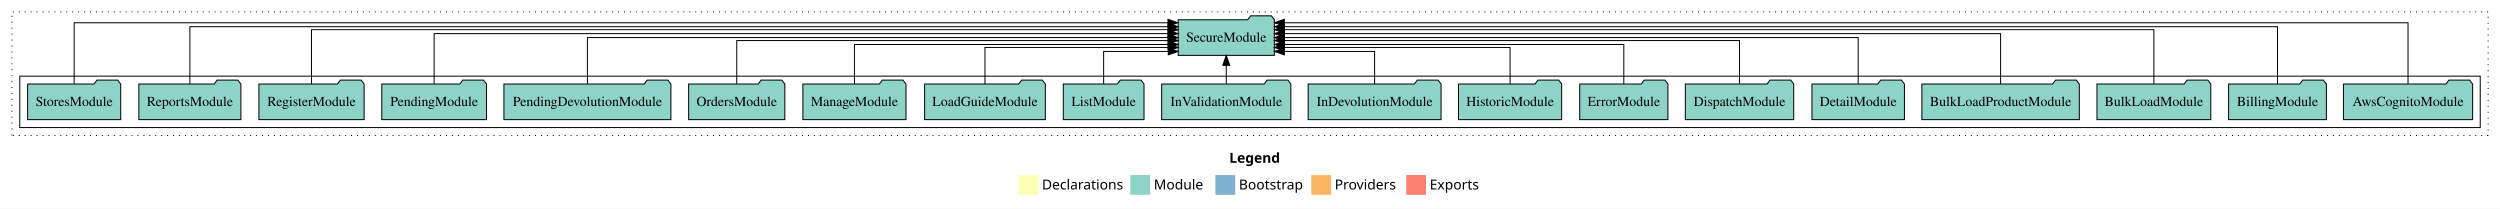
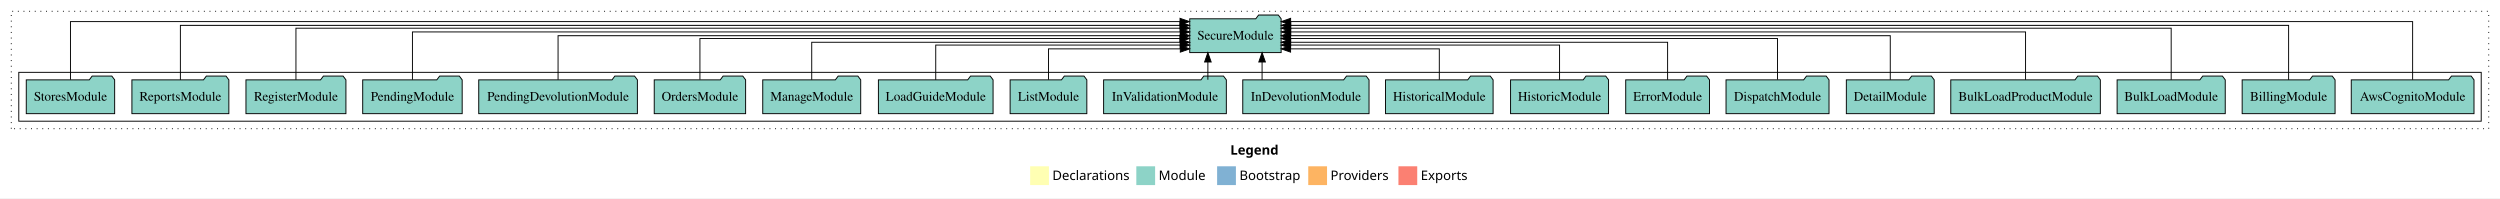
- <svg xmlns="http://www.w3.org/2000/svg" width="2528pt" height="211pt" viewBox="0.00 0.00 2528.00 211.00">
+ <svg xmlns="http://www.w3.org/2000/svg" width="2661pt" height="211pt" viewBox="0.00 0.00 2661.00 211.00">
  <g id="graph0" class="graph" transform="scale(1 1) rotate(0) translate(4 207)">
-     <polygon fill="#ffffff" stroke="transparent" points="-4,4 -4,-207 2524,-207 2524,4 -4,4" />
-     <text text-anchor="start" x="1239.009" y="-42.4" font-family="sans-serif" font-weight="bold" font-size="14.00" fill="#000000">Legend</text>
-     <polygon fill="#ffffb3" stroke="transparent" points="1026,-10 1026,-30 1046,-30 1046,-10 1026,-10" />
-     <text text-anchor="start" x="1049.629" y="-15.4" font-family="sans-serif" font-size="14.00" fill="#000000">  Declarations</text>
-     <polygon fill="#8dd3c7" stroke="transparent" points="1139,-10 1139,-30 1159,-30 1159,-10 1139,-10" />
-     <text text-anchor="start" x="1162.725" y="-15.4" font-family="sans-serif" font-size="14.00" fill="#000000">  Module</text>
-     <polygon fill="#80b1d3" stroke="transparent" points="1225,-10 1225,-30 1245,-30 1245,-10 1225,-10" />
-     <text text-anchor="start" x="1248.781" y="-15.4" font-family="sans-serif" font-size="14.00" fill="#000000">  Bootstrap</text>
-     <polygon fill="#fdb462" stroke="transparent" points="1322,-10 1322,-30 1342,-30 1342,-10 1322,-10" />
-     <text text-anchor="start" x="1345.673" y="-15.4" font-family="sans-serif" font-size="14.00" fill="#000000">  Providers</text>
-     <polygon fill="#fb8072" stroke="transparent" points="1418,-10 1418,-30 1438,-30 1438,-10 1418,-10" />
-     <text text-anchor="start" x="1441.726" y="-15.4" font-family="sans-serif" font-size="14.00" fill="#000000">  Exports</text>
+     <polygon fill="#ffffff" stroke="transparent" points="-4,4 -4,-207 2657,-207 2657,4 -4,4" />
+     <text text-anchor="start" x="1305.509" y="-42.4" font-family="sans-serif" font-weight="bold" font-size="14.00" fill="#000000">Legend</text>
+     <polygon fill="#ffffb3" stroke="transparent" points="1092.5,-10 1092.5,-30 1112.5,-30 1112.5,-10 1092.5,-10" />
+     <text text-anchor="start" x="1116.129" y="-15.4" font-family="sans-serif" font-size="14.00" fill="#000000">  Declarations</text>
+     <polygon fill="#8dd3c7" stroke="transparent" points="1205.5,-10 1205.5,-30 1225.5,-30 1225.5,-10 1205.5,-10" />
+     <text text-anchor="start" x="1229.225" y="-15.4" font-family="sans-serif" font-size="14.00" fill="#000000">  Module</text>
+     <polygon fill="#80b1d3" stroke="transparent" points="1291.5,-10 1291.5,-30 1311.5,-30 1311.5,-10 1291.5,-10" />
+     <text text-anchor="start" x="1315.281" y="-15.4" font-family="sans-serif" font-size="14.00" fill="#000000">  Bootstrap</text>
+     <polygon fill="#fdb462" stroke="transparent" points="1388.5,-10 1388.5,-30 1408.5,-30 1408.5,-10 1388.5,-10" />
+     <text text-anchor="start" x="1412.173" y="-15.4" font-family="sans-serif" font-size="14.00" fill="#000000">  Providers</text>
+     <polygon fill="#fb8072" stroke="transparent" points="1484.5,-10 1484.5,-30 1504.5,-30 1504.5,-10 1484.5,-10" />
+     <text text-anchor="start" x="1508.226" y="-15.4" font-family="sans-serif" font-size="14.00" fill="#000000">  Exports</text>
    <g id="clust1" class="cluster">
-       <polygon fill="none" stroke="#000000" stroke-dasharray="1,5" points="8,-70 8,-195 2512,-195 2512,-70 8,-70" />
+       <polygon fill="none" stroke="#000000" stroke-dasharray="1,5" points="8,-70 8,-195 2645,-195 2645,-70 8,-70" />
    </g>
    <g id="clust3" class="cluster">
-       <polygon fill="none" stroke="#000000" points="16,-78 16,-130 2504,-130 2504,-78 16,-78" />
+       <polygon fill="none" stroke="#000000" points="16,-78 16,-130 2637,-130 2637,-78 16,-78" />
    </g>
    <g id="node1" class="node">
-       <polygon fill="#8dd3c7" stroke="#000000" points="2496.326,-122 2493.326,-126 2472.326,-126 2469.326,-122 2365.674,-122 2365.674,-86 2496.326,-86 2496.326,-122" />
-       <text text-anchor="middle" x="2431" y="-99.8" font-family="Times,serif" font-size="14.00" fill="#000000">AwsCognitoModule</text>
+       <polygon fill="#8dd3c7" stroke="#000000" points="2629.326,-122 2626.326,-126 2605.326,-126 2602.326,-122 2498.674,-122 2498.674,-86 2629.326,-86 2629.326,-122" />
+       <text text-anchor="middle" x="2564" y="-99.8" font-family="Times,serif" font-size="14.00" fill="#000000">AwsCognitoModule</text>
    </g>
-     <g id="node20" class="node">
-       <polygon fill="#8dd3c7" stroke="#000000" points="1284.638,-187 1281.638,-191 1260.638,-191 1257.638,-187 1187.362,-187 1187.362,-151 1284.638,-151 1284.638,-187" />
-       <text text-anchor="middle" x="1236" y="-164.8" font-family="Times,serif" font-size="14.00" fill="#000000">SecureModule</text>
+     <g id="node21" class="node">
+       <polygon fill="#8dd3c7" stroke="#000000" points="1359.638,-187 1356.638,-191 1335.638,-191 1332.638,-187 1262.362,-187 1262.362,-151 1359.638,-151 1359.638,-187" />
+       <text text-anchor="middle" x="1311" y="-164.8" font-family="Times,serif" font-size="14.00" fill="#000000">SecureModule</text>
    </g>
    <g id="edge1" class="edge">
-       <path fill="none" stroke="#000000" d="M2431,-122.153C2431,-145.757 2431,-184 2431,-184 2431,-184 1294.699,-184 1294.699,-184" />
-       <polygon fill="#000000" stroke="#000000" points="1294.699,-180.5 1284.699,-184 1294.699,-187.5 1294.699,-180.5" />
+       <path fill="none" stroke="#000000" d="M2564,-122.153C2564,-145.757 2564,-184 2564,-184 2564,-184 1369.735,-184 1369.735,-184" />
+       <polygon fill="#000000" stroke="#000000" points="1369.735,-180.5 1359.735,-184 1369.735,-187.5 1369.735,-180.5" />
    </g>
    <g id="node2" class="node">
-       <polygon fill="#8dd3c7" stroke="#000000" points="2348.45,-122 2345.45,-126 2324.45,-126 2321.45,-122 2249.55,-122 2249.55,-86 2348.45,-86 2348.45,-122" />
-       <text text-anchor="middle" x="2299" y="-99.8" font-family="Times,serif" font-size="14.00" fill="#000000">BillingModule</text>
+       <polygon fill="#8dd3c7" stroke="#000000" points="2481.45,-122 2478.45,-126 2457.45,-126 2454.45,-122 2382.55,-122 2382.55,-86 2481.45,-86 2481.45,-122" />
+       <text text-anchor="middle" x="2432" y="-99.8" font-family="Times,serif" font-size="14.00" fill="#000000">BillingModule</text>
    </g>
    <g id="edge2" class="edge">
-       <path fill="none" stroke="#000000" d="M2299,-122.011C2299,-144.485 2299,-180 2299,-180 2299,-180 1294.787,-180 1294.787,-180" />
-       <polygon fill="#000000" stroke="#000000" points="1294.787,-176.5 1284.787,-180 1294.787,-183.5 1294.787,-176.5" />
+       <path fill="none" stroke="#000000" d="M2432,-122.011C2432,-144.485 2432,-180 2432,-180 2432,-180 1369.889,-180 1369.889,-180" />
+       <polygon fill="#000000" stroke="#000000" points="1369.889,-176.5 1359.889,-180 1369.889,-183.5 1369.889,-176.5" />
    </g>
    <g id="node3" class="node">
-       <polygon fill="#8dd3c7" stroke="#000000" points="2231.545,-122 2228.545,-126 2207.545,-126 2204.545,-122 2116.455,-122 2116.455,-86 2231.545,-86 2231.545,-122" />
-       <text text-anchor="middle" x="2174" y="-99.8" font-family="Times,serif" font-size="14.00" fill="#000000">BulkLoadModule</text>
+       <polygon fill="#8dd3c7" stroke="#000000" points="2364.545,-122 2361.545,-126 2340.545,-126 2337.545,-122 2249.455,-122 2249.455,-86 2364.545,-86 2364.545,-122" />
+       <text text-anchor="middle" x="2307" y="-99.8" font-family="Times,serif" font-size="14.00" fill="#000000">BulkLoadModule</text>
    </g>
    <g id="edge3" class="edge">
-       <path fill="none" stroke="#000000" d="M2174,-122.045C2174,-143.662 2174,-177 2174,-177 2174,-177 1294.783,-177 1294.783,-177" />
-       <polygon fill="#000000" stroke="#000000" points="1294.783,-173.5 1284.783,-177 1294.783,-180.5 1294.783,-173.5" />
+       <path fill="none" stroke="#000000" d="M2307,-122.045C2307,-143.662 2307,-177 2307,-177 2307,-177 1369.713,-177 1369.713,-177" />
+       <polygon fill="#000000" stroke="#000000" points="1369.713,-173.5 1359.713,-177 1369.713,-180.5 1369.713,-173.5" />
    </g>
    <g id="node4" class="node">
-       <polygon fill="#8dd3c7" stroke="#000000" points="2098.593,-122 2095.593,-126 2074.593,-126 2071.593,-122 1939.407,-122 1939.407,-86 2098.593,-86 2098.593,-122" />
-       <text text-anchor="middle" x="2019" y="-99.8" font-family="Times,serif" font-size="14.00" fill="#000000">BulkLoadProductModule</text>
+       <polygon fill="#8dd3c7" stroke="#000000" points="2231.593,-122 2228.593,-126 2207.593,-126 2204.593,-122 2072.407,-122 2072.407,-86 2231.593,-86 2231.593,-122" />
+       <text text-anchor="middle" x="2152" y="-99.8" font-family="Times,serif" font-size="14.00" fill="#000000">BulkLoadProductModule</text>
    </g>
    <g id="edge4" class="edge">
-       <path fill="none" stroke="#000000" d="M2019,-122.129C2019,-142.572 2019,-173 2019,-173 2019,-173 1294.684,-173 1294.684,-173" />
-       <polygon fill="#000000" stroke="#000000" points="1294.684,-169.5 1284.684,-173 1294.684,-176.5 1294.684,-169.5" />
+       <path fill="none" stroke="#000000" d="M2152,-122.129C2152,-142.572 2152,-173 2152,-173 2152,-173 1369.851,-173 1369.851,-173" />
+       <polygon fill="#000000" stroke="#000000" points="1369.851,-169.5 1359.851,-173 1369.851,-176.5 1369.851,-169.5" />
    </g>
    <g id="node5" class="node">
-       <polygon fill="#8dd3c7" stroke="#000000" points="1921.758,-122 1918.758,-126 1897.758,-126 1894.758,-122 1828.242,-122 1828.242,-86 1921.758,-86 1921.758,-122" />
-       <text text-anchor="middle" x="1875" y="-99.8" font-family="Times,serif" font-size="14.00" fill="#000000">DetailModule</text>
+       <polygon fill="#8dd3c7" stroke="#000000" points="2054.758,-122 2051.758,-126 2030.758,-126 2027.758,-122 1961.242,-122 1961.242,-86 2054.758,-86 2054.758,-122" />
+       <text text-anchor="middle" x="2008" y="-99.8" font-family="Times,serif" font-size="14.00" fill="#000000">DetailModule</text>
    </g>
    <g id="edge5" class="edge">
-       <path fill="none" stroke="#000000" d="M1875,-122.106C1875,-141.339 1875,-169 1875,-169 1875,-169 1294.816,-169 1294.816,-169" />
-       <polygon fill="#000000" stroke="#000000" points="1294.816,-165.5 1284.816,-169 1294.816,-172.5 1294.816,-165.5" />
+       <path fill="none" stroke="#000000" d="M2008,-122.106C2008,-141.339 2008,-169 2008,-169 2008,-169 1369.735,-169 1369.735,-169" />
+       <polygon fill="#000000" stroke="#000000" points="1369.735,-165.5 1359.735,-169 1369.735,-172.5 1369.735,-165.5" />
    </g>
    <g id="node6" class="node">
-       <polygon fill="#8dd3c7" stroke="#000000" points="1809.812,-122 1806.812,-126 1785.812,-126 1782.812,-122 1700.188,-122 1700.188,-86 1809.812,-86 1809.812,-122" />
-       <text text-anchor="middle" x="1755" y="-99.8" font-family="Times,serif" font-size="14.00" fill="#000000">DispatchModule</text>
+       <polygon fill="#8dd3c7" stroke="#000000" points="1942.812,-122 1939.812,-126 1918.812,-126 1915.812,-122 1833.188,-122 1833.188,-86 1942.812,-86 1942.812,-122" />
+       <text text-anchor="middle" x="1888" y="-99.8" font-family="Times,serif" font-size="14.00" fill="#000000">DispatchModule</text>
    </g>
    <g id="edge6" class="edge">
-       <path fill="none" stroke="#000000" d="M1755,-122.267C1755,-140.555 1755,-166 1755,-166 1755,-166 1294.826,-166 1294.826,-166" />
-       <polygon fill="#000000" stroke="#000000" points="1294.826,-162.5 1284.826,-166 1294.826,-169.5 1294.826,-162.5" />
+       <path fill="none" stroke="#000000" d="M1888,-122.267C1888,-140.555 1888,-166 1888,-166 1888,-166 1369.697,-166 1369.697,-166" />
+       <polygon fill="#000000" stroke="#000000" points="1369.697,-162.5 1359.697,-166 1369.697,-169.5 1369.697,-162.5" />
    </g>
    <g id="node7" class="node">
-       <polygon fill="#8dd3c7" stroke="#000000" points="1682.584,-122 1679.584,-126 1658.584,-126 1655.584,-122 1593.416,-122 1593.416,-86 1682.584,-86 1682.584,-122" />
-       <text text-anchor="middle" x="1638" y="-99.8" font-family="Times,serif" font-size="14.00" fill="#000000">ErrorModule</text>
+       <polygon fill="#8dd3c7" stroke="#000000" points="1815.584,-122 1812.584,-126 1791.584,-126 1788.584,-122 1726.416,-122 1726.416,-86 1815.584,-86 1815.584,-122" />
+       <text text-anchor="middle" x="1771" y="-99.8" font-family="Times,serif" font-size="14.00" fill="#000000">ErrorModule</text>
    </g>
    <g id="edge7" class="edge">
-       <path fill="none" stroke="#000000" d="M1638,-122.034C1638,-139.06 1638,-162 1638,-162 1638,-162 1294.891,-162 1294.891,-162" />
-       <polygon fill="#000000" stroke="#000000" points="1294.891,-158.5 1284.891,-162 1294.891,-165.5 1294.891,-158.5" />
+       <path fill="none" stroke="#000000" d="M1771,-122.034C1771,-139.06 1771,-162 1771,-162 1771,-162 1369.793,-162 1369.793,-162" />
+       <polygon fill="#000000" stroke="#000000" points="1369.793,-158.5 1359.793,-162 1369.793,-165.5 1369.793,-158.5" />
    </g>
    <g id="node8" class="node">
-       <polygon fill="#8dd3c7" stroke="#000000" points="1575.149,-122 1572.149,-126 1551.149,-126 1548.149,-122 1470.851,-122 1470.851,-86 1575.149,-86 1575.149,-122" />
-       <text text-anchor="middle" x="1523" y="-99.8" font-family="Times,serif" font-size="14.00" fill="#000000">HistoricModule</text>
+       <polygon fill="#8dd3c7" stroke="#000000" points="1708.149,-122 1705.149,-126 1684.149,-126 1681.149,-122 1603.851,-122 1603.851,-86 1708.149,-86 1708.149,-122" />
+       <text text-anchor="middle" x="1656" y="-99.8" font-family="Times,serif" font-size="14.00" fill="#000000">HistoricModule</text>
    </g>
    <g id="edge8" class="edge">
-       <path fill="none" stroke="#000000" d="M1523,-122.009C1523,-138.049 1523,-159 1523,-159 1523,-159 1294.686,-159 1294.686,-159" />
-       <polygon fill="#000000" stroke="#000000" points="1294.686,-155.5 1284.686,-159 1294.686,-162.5 1294.686,-155.5" />
+       <path fill="none" stroke="#000000" d="M1656,-122.009C1656,-138.049 1656,-159 1656,-159 1656,-159 1369.698,-159 1369.698,-159" />
+       <polygon fill="#000000" stroke="#000000" points="1369.698,-155.5 1359.698,-159 1369.698,-162.5 1369.698,-155.5" />
    </g>
    <g id="node9" class="node">
+       <polygon fill="#8dd3c7" stroke="#000000" points="1585.254,-122 1582.254,-126 1561.254,-126 1558.254,-122 1470.746,-122 1470.746,-86 1585.254,-86 1585.254,-122" />
+       <text text-anchor="middle" x="1528" y="-99.8" font-family="Times,serif" font-size="14.00" fill="#000000">HistoricalModule</text>
+     </g>
+     <g id="edge9" class="edge">
+       <path fill="none" stroke="#000000" d="M1528,-122.124C1528,-136.783 1528,-155 1528,-155 1528,-155 1369.699,-155 1369.699,-155" />
+       <polygon fill="#000000" stroke="#000000" points="1369.699,-151.5 1359.699,-155 1369.699,-158.5 1369.699,-151.5" />
+     </g>
+     <g id="node10" class="node">
      <polygon fill="#8dd3c7" stroke="#000000" points="1453.204,-122 1450.204,-126 1429.204,-126 1426.204,-122 1318.796,-122 1318.796,-86 1453.204,-86 1453.204,-122" />
      <text text-anchor="middle" x="1386" y="-99.8" font-family="Times,serif" font-size="14.00" fill="#000000">InDevolutionModule</text>
    </g>
-     <g id="edge9" class="edge">
-       <path fill="none" stroke="#000000" d="M1386,-122.124C1386,-136.783 1386,-155 1386,-155 1386,-155 1294.701,-155 1294.701,-155" />
-       <polygon fill="#000000" stroke="#000000" points="1294.701,-151.5 1284.701,-155 1294.701,-158.5 1294.701,-151.5" />
+     <g id="edge10" class="edge">
+       <path fill="none" stroke="#000000" d="M1339.358,-122.106C1339.358,-122.106 1339.358,-140.991 1339.358,-140.991" />
+       <polygon fill="#000000" stroke="#000000" points="1335.858,-140.991 1339.358,-150.991 1342.858,-140.991 1335.858,-140.991" />
    </g>
-     <g id="node10" class="node">
+     <g id="node11" class="node">
      <polygon fill="#8dd3c7" stroke="#000000" points="1301.309,-122 1298.309,-126 1277.309,-126 1274.309,-122 1170.691,-122 1170.691,-86 1301.309,-86 1301.309,-122" />
      <text text-anchor="middle" x="1236" y="-99.8" font-family="Times,serif" font-size="14.00" fill="#000000">InValidationModule</text>
    </g>
-     <g id="edge10" class="edge">
-       <path fill="none" stroke="#000000" d="M1236,-122.106C1236,-122.106 1236,-140.991 1236,-140.991" />
-       <polygon fill="#000000" stroke="#000000" points="1232.5,-140.991 1236,-150.991 1239.5,-140.991 1232.5,-140.991" />
+     <g id="edge11" class="edge">
+       <path fill="none" stroke="#000000" d="M1281.668,-122.106C1281.668,-122.106 1281.668,-140.991 1281.668,-140.991" />
+       <polygon fill="#000000" stroke="#000000" points="1278.168,-140.991 1281.668,-150.991 1285.168,-140.991 1278.168,-140.991" />
    </g>
-     <g id="node11" class="node">
+     <g id="node12" class="node">
      <polygon fill="#8dd3c7" stroke="#000000" points="1152.829,-122 1149.829,-126 1128.829,-126 1125.829,-122 1071.171,-122 1071.171,-86 1152.829,-86 1152.829,-122" />
      <text text-anchor="middle" x="1112" y="-99.8" font-family="Times,serif" font-size="14.00" fill="#000000">ListModule</text>
    </g>
-     <g id="edge11" class="edge">
-       <path fill="none" stroke="#000000" d="M1112,-122.124C1112,-136.783 1112,-155 1112,-155 1112,-155 1177.348,-155 1177.348,-155" />
-       <polygon fill="#000000" stroke="#000000" points="1177.348,-158.5 1187.348,-155 1177.348,-151.5 1177.348,-158.5" />
+     <g id="edge12" class="edge">
+       <path fill="none" stroke="#000000" d="M1112,-122.124C1112,-136.783 1112,-155 1112,-155 1112,-155 1252.319,-155 1252.319,-155" />
+       <polygon fill="#000000" stroke="#000000" points="1252.319,-158.5 1262.319,-155 1252.319,-151.5 1252.319,-158.5" />
    </g>
-     <g id="node12" class="node">
+     <g id="node13" class="node">
      <polygon fill="#8dd3c7" stroke="#000000" points="1053.03,-122 1050.03,-126 1029.03,-126 1026.03,-122 930.97,-122 930.97,-86 1053.03,-86 1053.03,-122" />
      <text text-anchor="middle" x="992" y="-99.8" font-family="Times,serif" font-size="14.00" fill="#000000">LoadGuideModule</text>
    </g>
-     <g id="edge12" class="edge">
-       <path fill="none" stroke="#000000" d="M992,-122.009C992,-138.049 992,-159 992,-159 992,-159 1177.209,-159 1177.209,-159" />
-       <polygon fill="#000000" stroke="#000000" points="1177.209,-162.5 1187.209,-159 1177.209,-155.5 1177.209,-162.5" />
+     <g id="edge13" class="edge">
+       <path fill="none" stroke="#000000" d="M992,-122.009C992,-138.049 992,-159 992,-159 992,-159 1252.204,-159 1252.204,-159" />
+       <polygon fill="#000000" stroke="#000000" points="1252.204,-162.5 1262.204,-159 1252.204,-155.5 1252.204,-162.5" />
    </g>
-     <g id="node13" class="node">
+     <g id="node14" class="node">
      <polygon fill="#8dd3c7" stroke="#000000" points="912.139,-122 909.139,-126 888.139,-126 885.139,-122 807.861,-122 807.861,-86 912.139,-86 912.139,-122" />
      <text text-anchor="middle" x="860" y="-99.8" font-family="Times,serif" font-size="14.00" fill="#000000">ManageModule</text>
    </g>
-     <g id="edge13" class="edge">
-       <path fill="none" stroke="#000000" d="M860,-122.034C860,-139.06 860,-162 860,-162 860,-162 1177.23,-162 1177.23,-162" />
-       <polygon fill="#000000" stroke="#000000" points="1177.23,-165.5 1187.23,-162 1177.23,-158.5 1177.23,-165.5" />
+     <g id="edge14" class="edge">
+       <path fill="none" stroke="#000000" d="M860,-122.034C860,-139.06 860,-162 860,-162 860,-162 1252.307,-162 1252.307,-162" />
+       <polygon fill="#000000" stroke="#000000" points="1252.307,-165.5 1262.307,-162 1252.307,-158.5 1252.307,-165.5" />
    </g>
-     <g id="node14" class="node">
+     <g id="node15" class="node">
      <polygon fill="#8dd3c7" stroke="#000000" points="789.638,-122 786.638,-126 765.638,-126 762.638,-122 692.362,-122 692.362,-86 789.638,-86 789.638,-122" />
      <text text-anchor="middle" x="741" y="-99.8" font-family="Times,serif" font-size="14.00" fill="#000000">OrdersModule</text>
    </g>
-     <g id="edge14" class="edge">
-       <path fill="none" stroke="#000000" d="M741,-122.267C741,-140.555 741,-166 741,-166 741,-166 1177.183,-166 1177.183,-166" />
-       <polygon fill="#000000" stroke="#000000" points="1177.183,-169.5 1187.183,-166 1177.183,-162.5 1177.183,-169.5" />
+     <g id="edge15" class="edge">
+       <path fill="none" stroke="#000000" d="M741,-122.267C741,-140.555 741,-166 741,-166 741,-166 1251.909,-166 1251.909,-166" />
+       <polygon fill="#000000" stroke="#000000" points="1251.909,-169.5 1261.909,-166 1251.909,-162.5 1251.909,-169.5" />
    </g>
-     <g id="node15" class="node">
+     <g id="node16" class="node">
      <polygon fill="#8dd3c7" stroke="#000000" points="674.431,-122 671.431,-126 650.431,-126 647.431,-122 505.569,-122 505.569,-86 674.431,-86 674.431,-122" />
      <text text-anchor="middle" x="590" y="-99.8" font-family="Times,serif" font-size="14.00" fill="#000000">PendingDevolutionModule</text>
    </g>
-     <g id="edge15" class="edge">
-       <path fill="none" stroke="#000000" d="M590,-122.106C590,-141.339 590,-169 590,-169 590,-169 1177.18,-169 1177.18,-169" />
-       <polygon fill="#000000" stroke="#000000" points="1177.18,-172.5 1187.18,-169 1177.18,-165.5 1177.18,-172.5" />
+     <g id="edge16" class="edge">
+       <path fill="none" stroke="#000000" d="M590,-122.106C590,-141.339 590,-169 590,-169 590,-169 1252.292,-169 1252.292,-169" />
+       <polygon fill="#000000" stroke="#000000" points="1252.292,-172.5 1262.292,-169 1252.292,-165.5 1252.292,-172.5" />
    </g>
-     <g id="node16" class="node">
+     <g id="node17" class="node">
      <polygon fill="#8dd3c7" stroke="#000000" points="487.938,-122 484.938,-126 463.938,-126 460.938,-122 382.062,-122 382.062,-86 487.938,-86 487.938,-122" />
      <text text-anchor="middle" x="435" y="-99.8" font-family="Times,serif" font-size="14.00" fill="#000000">PendingModule</text>
    </g>
-     <g id="edge16" class="edge">
-       <path fill="none" stroke="#000000" d="M435,-122.129C435,-142.572 435,-173 435,-173 435,-173 1177.1,-173 1177.1,-173" />
-       <polygon fill="#000000" stroke="#000000" points="1177.1,-176.5 1187.1,-173 1177.1,-169.5 1177.1,-176.5" />
+     <g id="edge17" class="edge">
+       <path fill="none" stroke="#000000" d="M435,-122.129C435,-142.572 435,-173 435,-173 435,-173 1252.341,-173 1252.341,-173" />
+       <polygon fill="#000000" stroke="#000000" points="1252.341,-176.5 1262.341,-173 1252.34,-169.5 1252.341,-176.5" />
    </g>
-     <g id="node17" class="node">
+     <g id="node18" class="node">
      <polygon fill="#8dd3c7" stroke="#000000" points="364.202,-122 361.202,-126 340.202,-126 337.202,-122 257.798,-122 257.798,-86 364.202,-86 364.202,-122" />
      <text text-anchor="middle" x="311" y="-99.8" font-family="Times,serif" font-size="14.00" fill="#000000">RegisterModule</text>
    </g>
-     <g id="edge17" class="edge">
-       <path fill="none" stroke="#000000" d="M311,-122.045C311,-143.662 311,-177 311,-177 311,-177 1177.246,-177 1177.246,-177" />
-       <polygon fill="#000000" stroke="#000000" points="1177.246,-180.5 1187.246,-177 1177.246,-173.5 1177.246,-180.5" />
+     <g id="edge18" class="edge">
+       <path fill="none" stroke="#000000" d="M311,-122.045C311,-143.662 311,-177 311,-177 311,-177 1252.091,-177 1252.091,-177" />
+       <polygon fill="#000000" stroke="#000000" points="1252.091,-180.5 1262.091,-177 1252.091,-173.5 1252.091,-180.5" />
    </g>
-     <g id="node18" class="node">
+     <g id="node19" class="node">
      <polygon fill="#8dd3c7" stroke="#000000" points="239.597,-122 236.597,-126 215.597,-126 212.597,-122 136.403,-122 136.403,-86 239.597,-86 239.597,-122" />
      <text text-anchor="middle" x="188" y="-99.8" font-family="Times,serif" font-size="14.00" fill="#000000">ReportsModule</text>
    </g>
-     <g id="edge18" class="edge">
-       <path fill="none" stroke="#000000" d="M188,-122.011C188,-144.485 188,-180 188,-180 188,-180 1177.207,-180 1177.207,-180" />
-       <polygon fill="#000000" stroke="#000000" points="1177.207,-183.5 1187.207,-180 1177.207,-176.5 1177.207,-183.5" />
+     <g id="edge19" class="edge">
+       <path fill="none" stroke="#000000" d="M188,-122.011C188,-144.485 188,-180 188,-180 188,-180 1252.024,-180 1252.024,-180" />
+       <polygon fill="#000000" stroke="#000000" points="1252.024,-183.5 1262.024,-180 1252.024,-176.5 1252.024,-183.5" />
    </g>
-     <g id="node19" class="node">
+     <g id="node20" class="node">
      <polygon fill="#8dd3c7" stroke="#000000" points="118.044,-122 115.044,-126 94.044,-126 91.044,-122 23.956,-122 23.956,-86 118.044,-86 118.044,-122" />
      <text text-anchor="middle" x="71" y="-99.8" font-family="Times,serif" font-size="14.00" fill="#000000">StoresModule</text>
    </g>
-     <g id="edge19" class="edge">
-       <path fill="none" stroke="#000000" d="M71,-122.153C71,-145.757 71,-184 71,-184 71,-184 1177.056,-184 1177.056,-184" />
-       <polygon fill="#000000" stroke="#000000" points="1177.056,-187.5 1187.056,-184 1177.056,-180.5 1177.056,-187.5" />
+     <g id="edge20" class="edge">
+       <path fill="none" stroke="#000000" d="M71,-122.153C71,-145.757 71,-184 71,-184 71,-184 1252.009,-184 1252.009,-184" />
+       <polygon fill="#000000" stroke="#000000" points="1252.009,-187.5 1262.009,-184 1252.009,-180.5 1252.009,-187.5" />
    </g>
  </g>
</svg>
